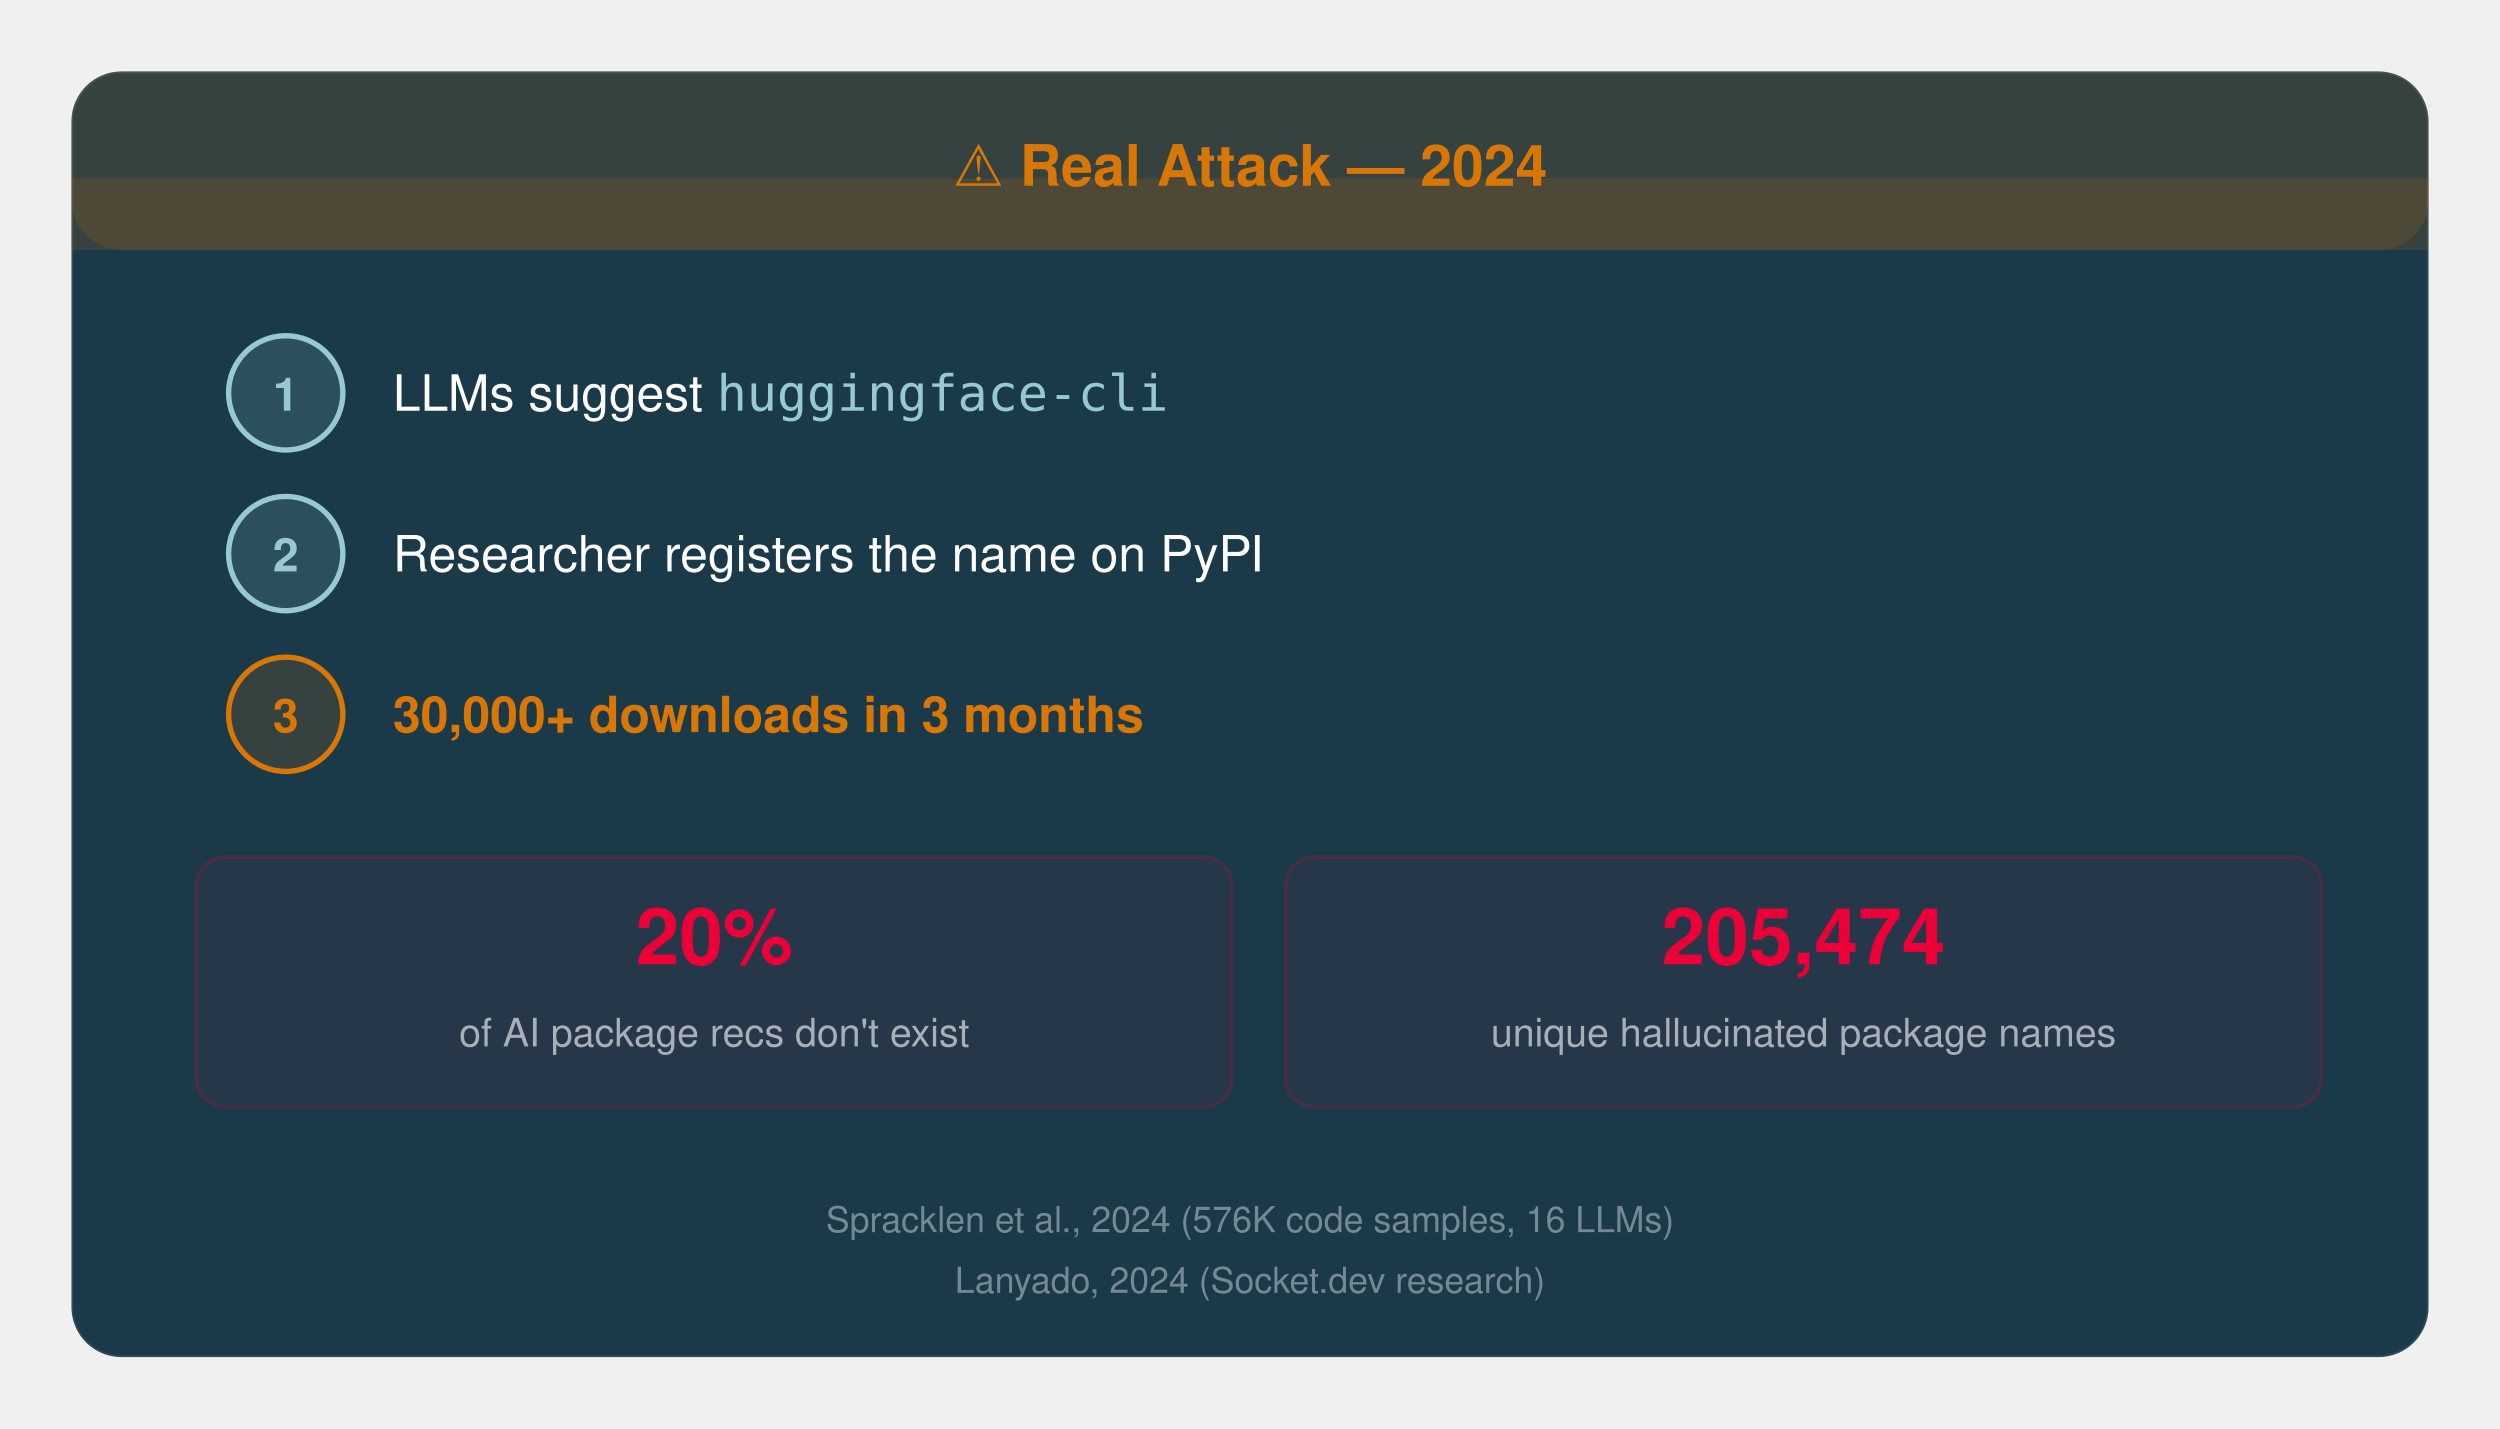
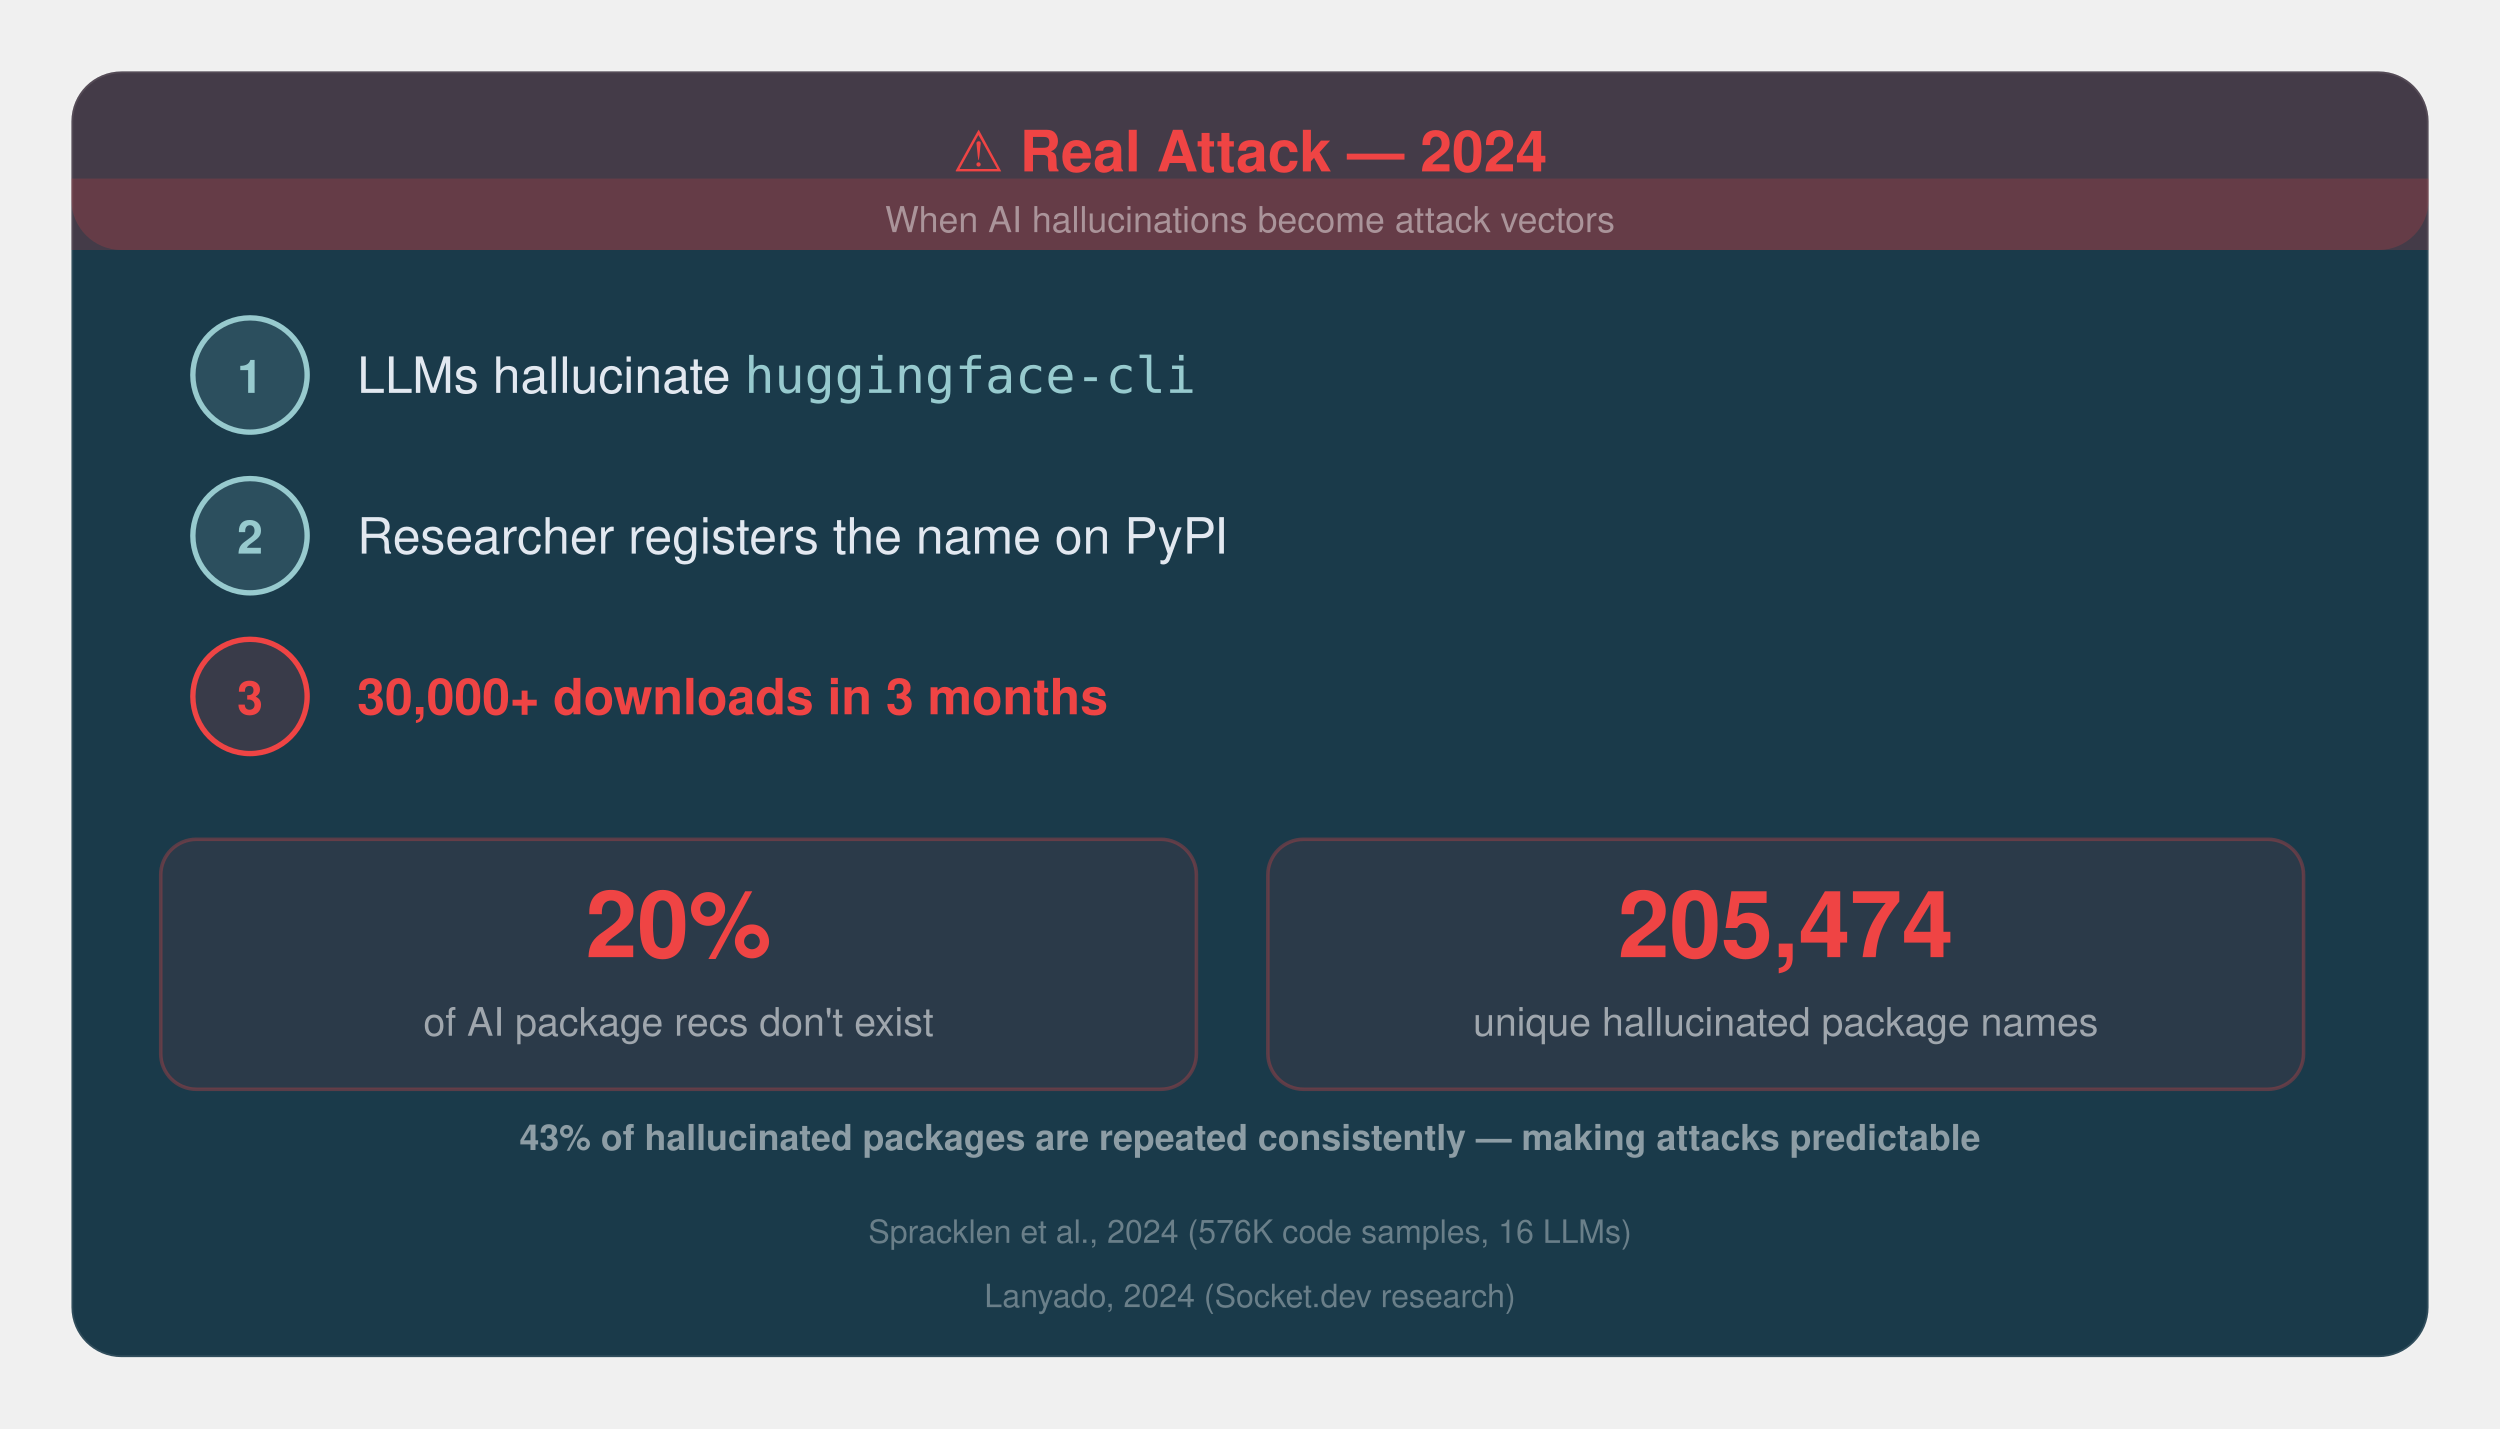
<svg xmlns="http://www.w3.org/2000/svg" viewBox="0 0 700 400" font-family="Equinor, Helvetica, sans-serif">
  <rect x="20" y="20" width="660" height="360" rx="14" fill="#1a3a4a" stroke="rgba(255,255,255,0.1)" stroke-width="1" />
-   <rect x="20" y="20" width="660" height="50" rx="14" fill="rgba(217,119,6,0.15)" />
-   <rect x="20" y="50" width="660" height="20" fill="rgba(217,119,6,0.15)" />
-   <text x="350" y="52" text-anchor="middle" fill="#d97706" font-size="16" font-weight="700">⚠️ Real Attack — 2024</text>
-   <circle cx="80" cy="110" r="16" fill="rgba(151,202,206,0.15)" stroke="#97CACE" stroke-width="1.5" />
-   <text x="80" y="115" text-anchor="middle" fill="#97CACE" font-size="13" font-weight="700">1</text>
-   <text x="110" y="115" fill="#fff" font-size="14">LLMs suggest <tspan font-family="monospace" fill="#97CACE">huggingface-cli</tspan>
+   <rect x="20" y="20" width="660" height="50" rx="14" fill="rgba(239,68,68,0.2)" />
+   <rect x="20" y="50" width="660" height="20" fill="rgba(239,68,68,0.2)" />
+   <text x="350" y="48" text-anchor="middle" fill="#ef4444" font-size="16" font-weight="700">⚠️ Real Attack — 2024</text>
+   <text x="350" y="65" text-anchor="middle" fill="rgba(255,255,255,0.45)" font-size="10">When AI hallucinations become attack vectors</text>
+   <circle cx="70" cy="105" r="16" fill="rgba(151,202,206,0.15)" stroke="#97CACE" stroke-width="1.5" />
+   <text x="70" y="110" text-anchor="middle" fill="#97CACE" font-size="13" font-weight="700">1</text>
+   <text x="100" y="110" fill="#e2e8f0" font-size="14">LLMs hallucinate <tspan font-family="monospace" fill="#97CACE">huggingface-cli</tspan>
  </text>
-   <circle cx="80" cy="155" r="16" fill="rgba(151,202,206,0.15)" stroke="#97CACE" stroke-width="1.5" />
-   <text x="80" y="160" text-anchor="middle" fill="#97CACE" font-size="13" font-weight="700">2</text>
-   <text x="110" y="160" fill="#fff" font-size="14">Researcher registers the name on PyPI</text>
-   <circle cx="80" cy="200" r="16" fill="rgba(217,119,6,0.15)" stroke="#d97706" stroke-width="1.5" />
-   <text x="80" y="205" text-anchor="middle" fill="#d97706" font-size="13" font-weight="700">3</text>
-   <text x="110" y="205" fill="#d97706" font-size="14" font-weight="600">30,000+ downloads in 3 months</text>
-   <rect x="55" y="240" width="290" height="70" rx="8" fill="rgba(235,0,55,0.06)" stroke="rgba(235,0,55,0.2)" stroke-width="1" />
-   <text x="200" y="270" text-anchor="middle" fill="#eb0037" font-size="22" font-weight="700">20%</text>
-   <text x="200" y="293" text-anchor="middle" fill="rgba(255,255,255,0.6)" font-size="11">of AI package recs don't exist</text>
-   <rect x="360" y="240" width="290" height="70" rx="8" fill="rgba(235,0,55,0.06)" stroke="rgba(235,0,55,0.2)" stroke-width="1" />
-   <text x="505" y="270" text-anchor="middle" fill="#eb0037" font-size="22" font-weight="700">205,474</text>
-   <text x="505" y="293" text-anchor="middle" fill="rgba(255,255,255,0.6)" font-size="11">unique hallucinated package names</text>
-   <text x="350" y="345" text-anchor="middle" fill="rgba(255,255,255,0.4)" font-size="10">Spracklen et al., 2024 (576K code samples, 16 LLMs)</text>
-   <text x="350" y="362" text-anchor="middle" fill="rgba(255,255,255,0.4)" font-size="10">Lanyado, 2024 (Socket.dev research)</text>
+   <circle cx="70" cy="150" r="16" fill="rgba(151,202,206,0.15)" stroke="#97CACE" stroke-width="1.5" />
+   <text x="70" y="155" text-anchor="middle" fill="#97CACE" font-size="13" font-weight="700">2</text>
+   <text x="100" y="155" fill="#e2e8f0" font-size="14">Researcher registers the name on PyPI</text>
+   <circle cx="70" cy="195" r="16" fill="rgba(239,68,68,0.15)" stroke="#ef4444" stroke-width="1.5" />
+   <text x="70" y="200" text-anchor="middle" fill="#ef4444" font-size="13" font-weight="700">3</text>
+   <text x="100" y="200" fill="#ef4444" font-size="14" font-weight="600">30,000+ downloads in 3 months</text>
+   <rect x="45" y="235" width="290" height="70" rx="10" fill="rgba(239,68,68,0.08)" stroke="rgba(239,68,68,0.3)" stroke-width="1" />
+   <text x="190" y="268" text-anchor="middle" fill="#ef4444" font-size="26" font-weight="800">20%</text>
+   <text x="190" y="290" text-anchor="middle" fill="rgba(255,255,255,0.55)" font-size="11">of AI package recs don't exist</text>
+   <rect x="355" y="235" width="290" height="70" rx="10" fill="rgba(239,68,68,0.08)" stroke="rgba(239,68,68,0.3)" stroke-width="1" />
+   <text x="500" y="268" text-anchor="middle" fill="#ef4444" font-size="26" font-weight="800">205,474</text>
+   <text x="500" y="290" text-anchor="middle" fill="rgba(255,255,255,0.55)" font-size="11">unique hallucinated package names</text>
+   <text x="350" y="322" text-anchor="middle" fill="rgba(255,255,255,0.5)" font-size="10" font-weight="600">43% of hallucinated packages are repeated consistently — making attacks predictable</text>
+   <text x="350" y="348" text-anchor="middle" fill="rgba(255,255,255,0.35)" font-size="9">Spracklen et al., 2024 (576K code samples, 16 LLMs)</text>
+   <text x="350" y="366" text-anchor="middle" fill="rgba(255,255,255,0.35)" font-size="9">Lanyado, 2024 (Socket.dev research)</text>
</svg>
